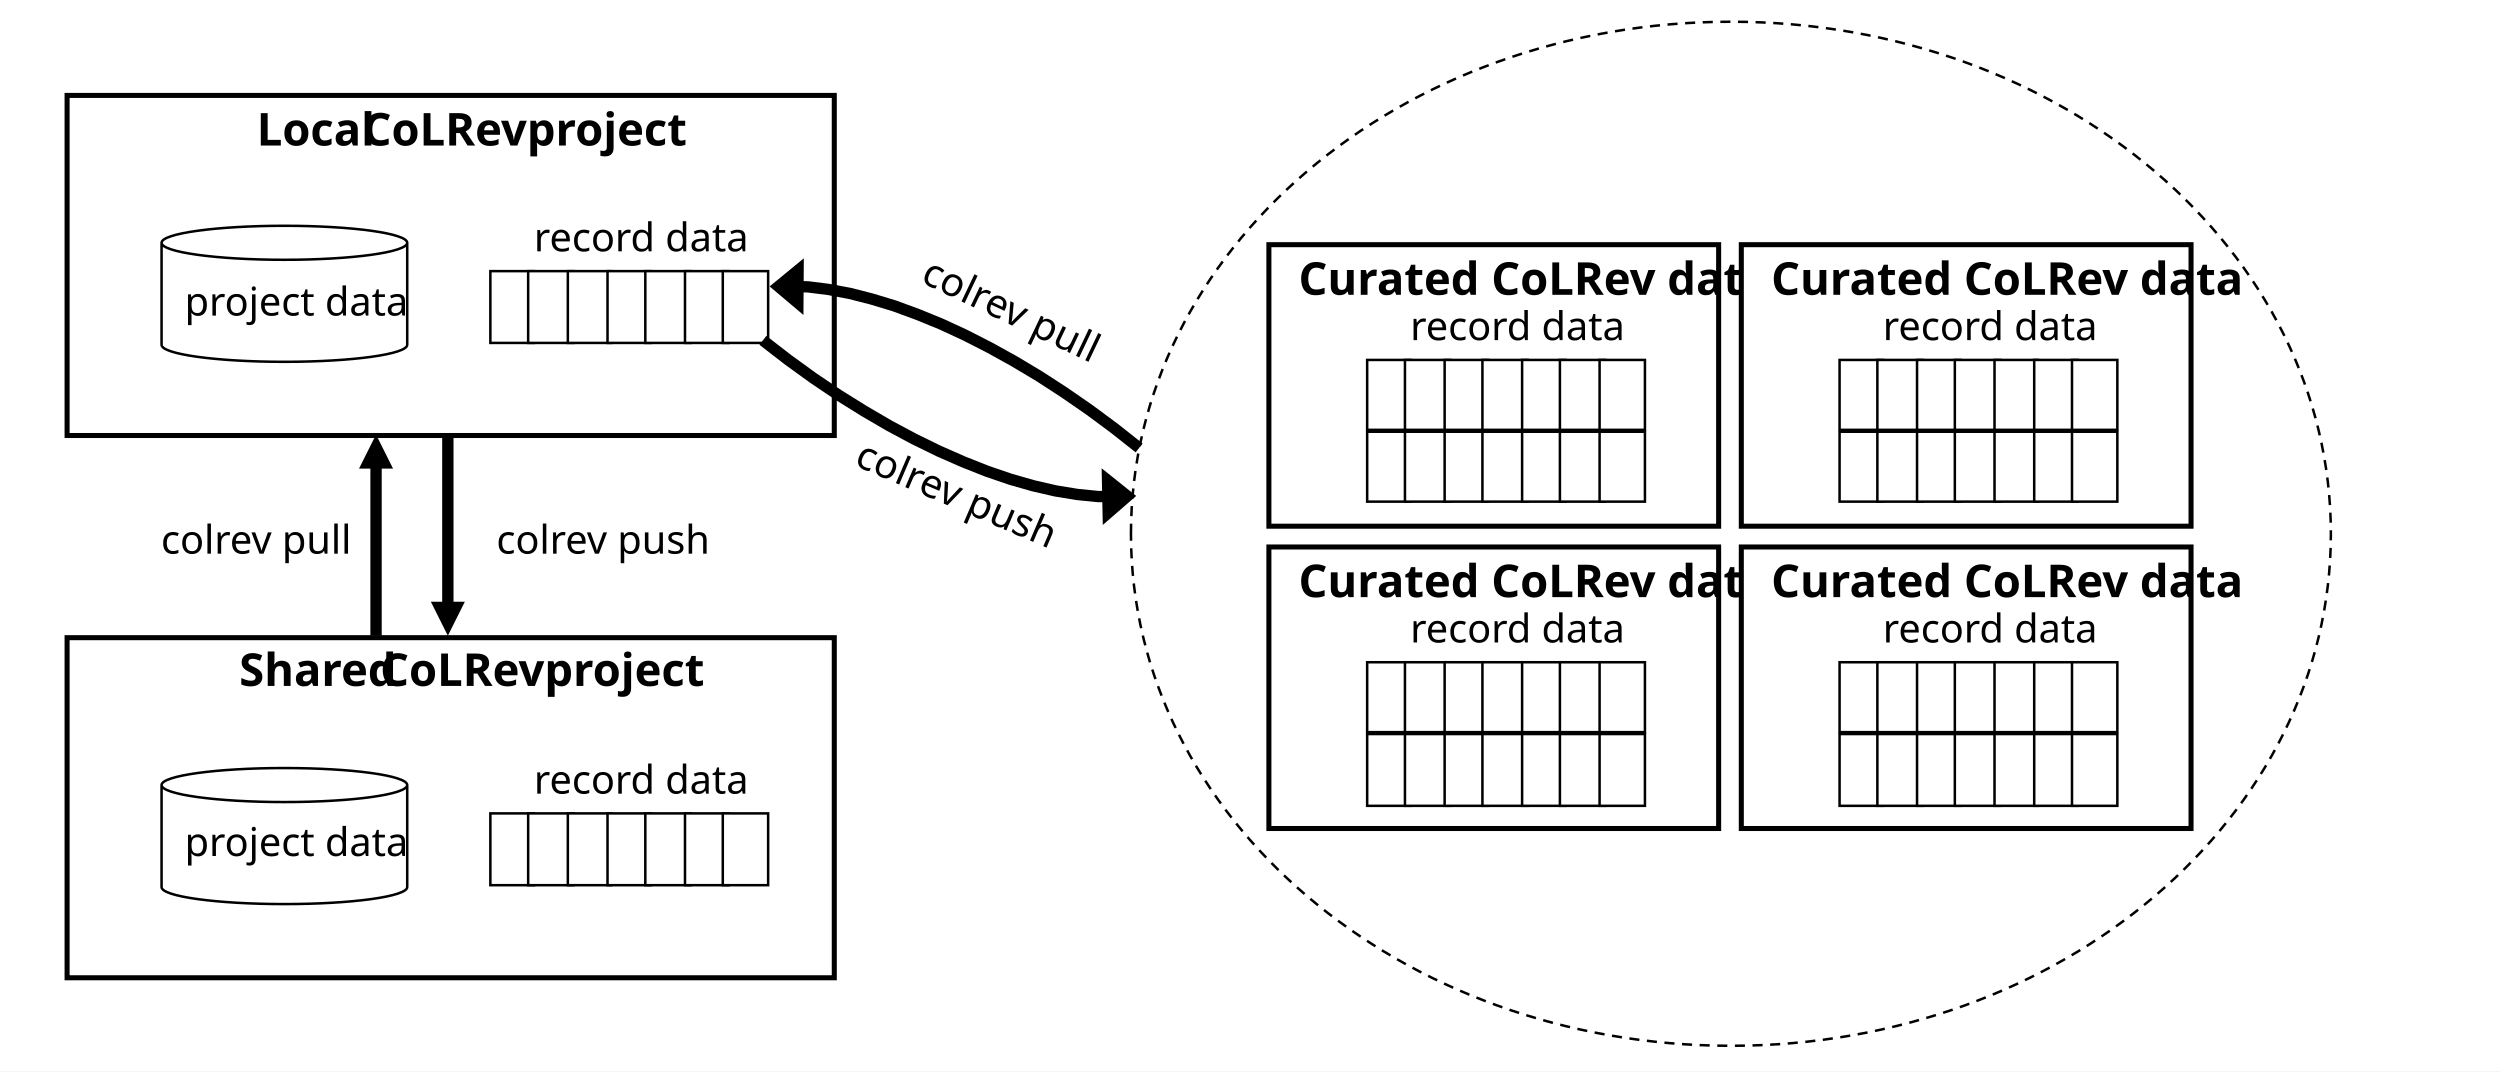
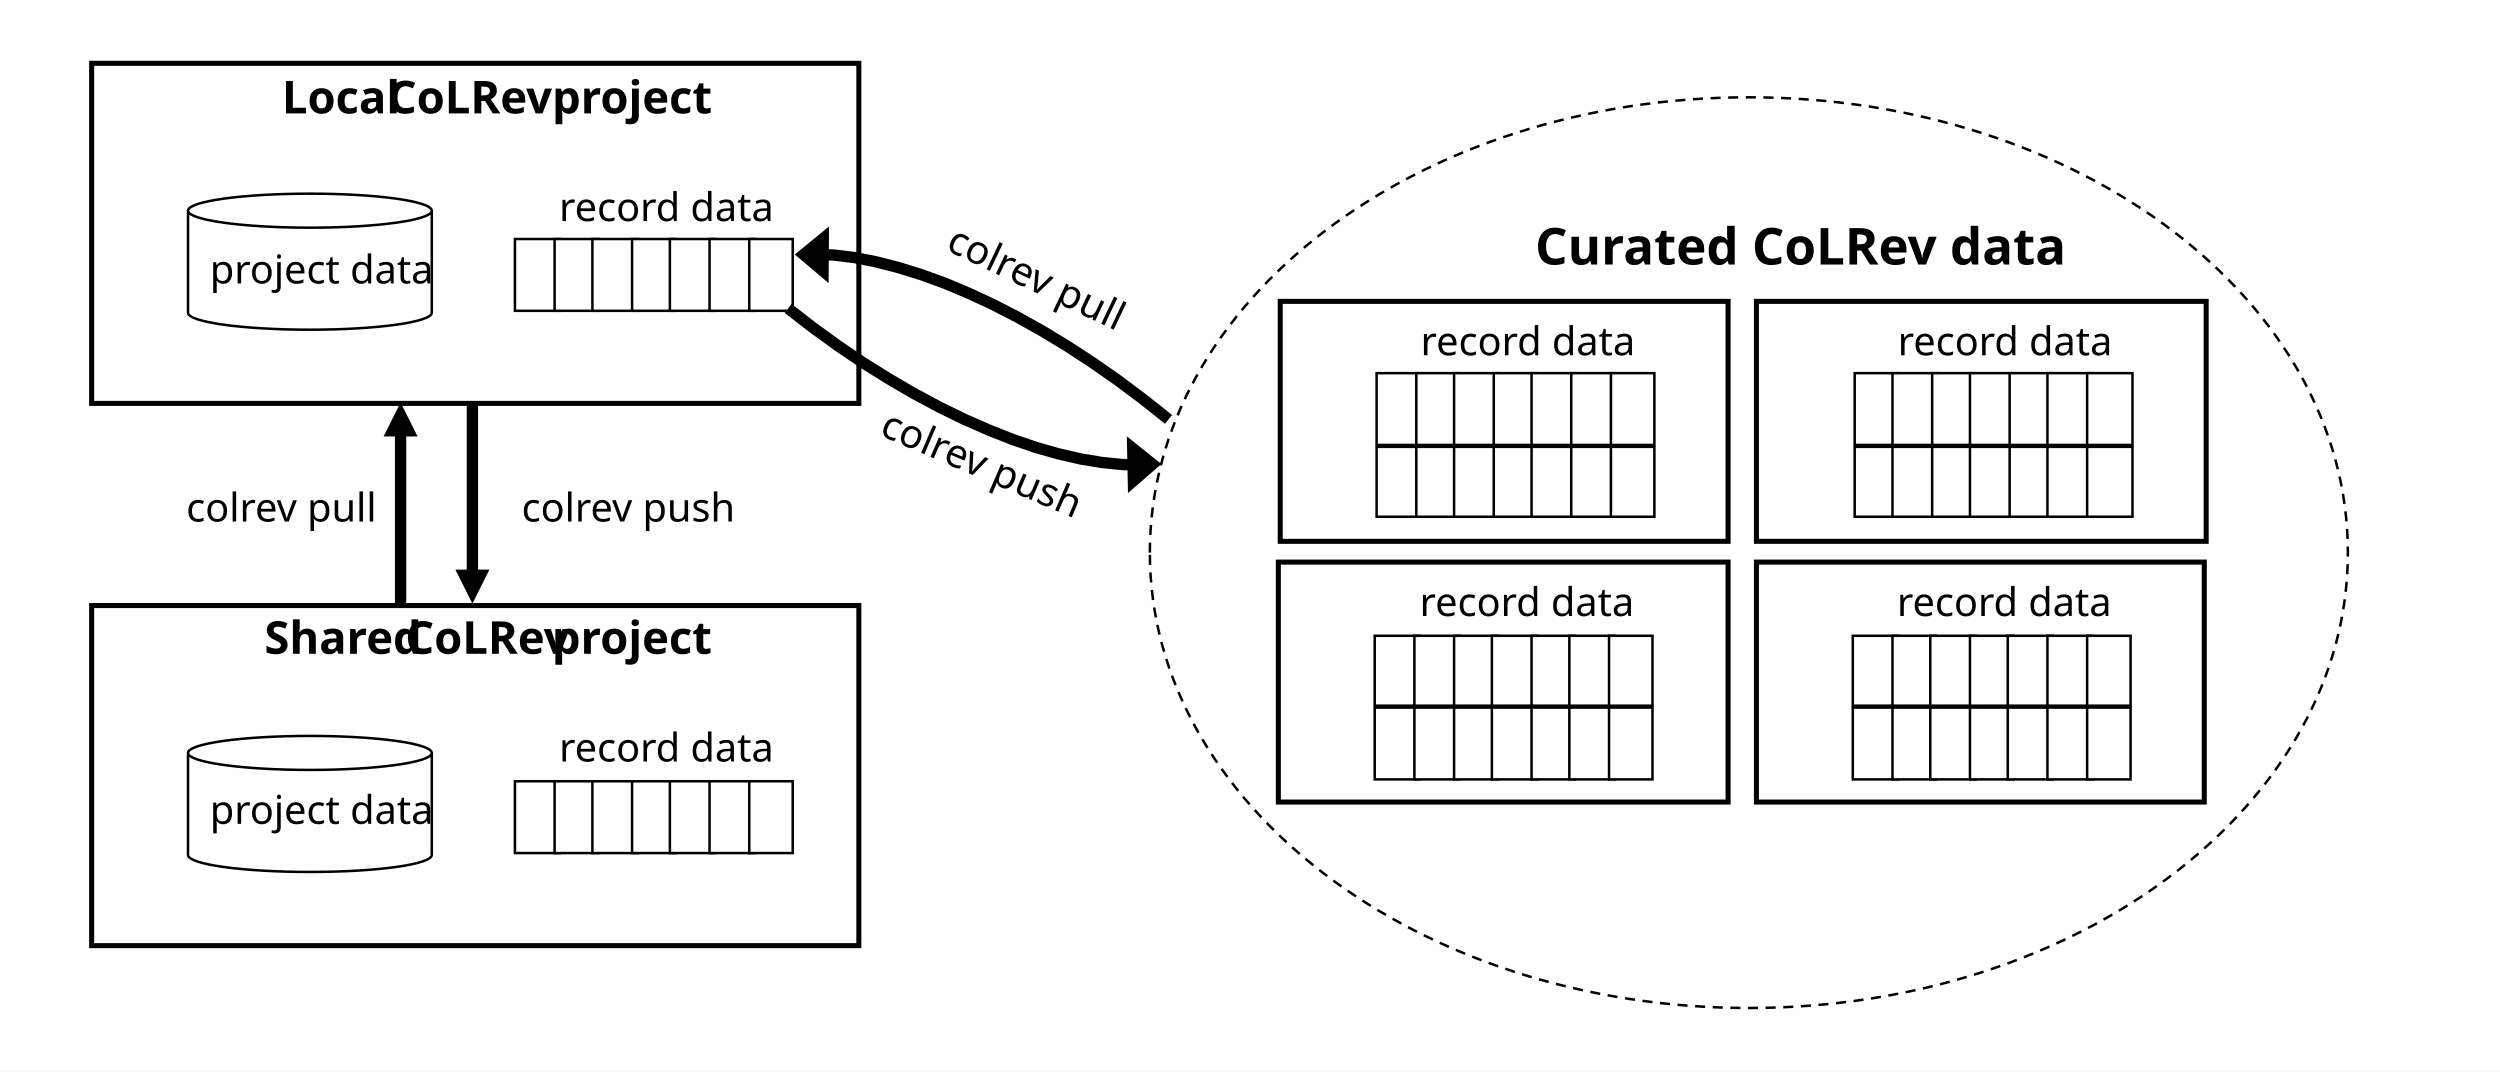
<svg xmlns="http://www.w3.org/2000/svg" width="1323" height="567" overflow="hidden">
  <defs>
    <clipPath id="clip0">
      <rect x="0" y="0" width="1323" height="567" />
    </clipPath>
  </defs>
  <g clip-path="url(#clip0)">
    <rect x="0" y="0" width="1323" height="566.929" fill="#FFFFFF" />
-     <rect x="35.5" y="50.494" width="406" height="179.977" stroke="#000000" stroke-width="2.667" stroke-miterlimit="8" fill="#FFFFFF" />
-     <text font-family="Calibri,Calibri_MSFontService,sans-serif" font-weight="700" font-size="24" transform="matrix(1 0 0 0.999874 135.856 77)">Local<tspan font-size="24" x="56.034" y="0">CoLRev </tspan>project</text>
-     <path d="M85.5 128.484C85.5 133.454 114.602 137.483 150.5 137.483 186.398 137.483 215.5 133.454 215.5 128.484L215.5 182.477C215.5 187.447 186.398 191.476 150.5 191.476 114.602 191.476 85.5 187.447 85.5 182.477Z" fill="#FFFFFF" fill-rule="evenodd" />
-     <path d="M85.5 128.484C85.5 123.514 114.602 119.485 150.5 119.485 186.398 119.485 215.5 123.514 215.5 128.484 215.5 133.454 186.398 137.483 150.5 137.483 114.602 137.483 85.5 133.454 85.5 128.484Z" fill="#FFFFFF" fill-rule="evenodd" />
-     <path d="M215.5 128.484C215.5 133.454 186.398 137.483 150.5 137.483 114.602 137.483 85.5 133.454 85.5 128.484 85.5 123.514 114.602 119.485 150.5 119.485 186.398 119.485 215.5 123.514 215.5 128.484L215.5 182.477C215.5 187.447 186.398 191.476 150.5 191.476 114.602 191.476 85.5 187.447 85.5 182.477L85.5 128.484" stroke="#000000" stroke-width="1.333" stroke-miterlimit="8" fill="none" fill-rule="evenodd" />
-     <text font-family="Calibri,Calibri_MSFontService,sans-serif" font-weight="400" font-size="21" transform="matrix(1 0 0 0.999874 97.7169 167)">project data</text>
-     <rect x="259.5" y="143.482" width="23" height="37.995" stroke="#000000" stroke-width="1.333" stroke-miterlimit="8" fill="#FFFFFF" />
-     <rect x="279.5" y="143.482" width="24" height="37.995" stroke="#000000" stroke-width="1.333" stroke-miterlimit="8" fill="#FFFFFF" />
-     <rect x="300.5" y="143.482" width="23" height="37.995" stroke="#000000" stroke-width="1.333" stroke-miterlimit="8" fill="#FFFFFF" />
-     <rect x="321.5" y="143.482" width="23" height="37.995" stroke="#000000" stroke-width="1.333" stroke-miterlimit="8" fill="#FFFFFF" />
-     <rect x="341.5" y="143.482" width="24" height="37.995" stroke="#000000" stroke-width="1.333" stroke-miterlimit="8" fill="#FFFFFF" />
-     <rect x="362.5" y="143.482" width="23" height="37.995" stroke="#000000" stroke-width="1.333" stroke-miterlimit="8" fill="#FFFFFF" />
-     <rect x="382.5" y="143.482" width="24" height="37.995" stroke="#000000" stroke-width="1.333" stroke-miterlimit="8" fill="#FFFFFF" />
-     <text font-family="Calibri,Calibri_MSFontService,sans-serif" font-weight="400" font-size="21" transform="matrix(1 0 0 0.999874 282.544 133)">record data</text>
-     <rect x="35.5" y="337.458" width="406" height="179.977" stroke="#000000" stroke-width="2.667" stroke-miterlimit="8" fill="#FFFFFF" />
-     <text font-family="Calibri,Calibri_MSFontService,sans-serif" font-weight="700" font-size="24" transform="matrix(1 0 0 0.999874 126.585 363)">Shared<tspan font-size="24" x="74.576" y="0">CoLRev </tspan>project</text>
-     <path d="M85.5 415.448C85.5 420.418 114.602 424.447 150.5 424.447 186.398 424.447 215.5 420.418 215.5 415.448L215.5 469.441C215.5 474.411 186.398 478.44 150.5 478.44 114.602 478.44 85.5 474.411 85.5 469.441Z" fill="#FFFFFF" fill-rule="evenodd" />
-     <path d="M85.5 415.448C85.5 410.478 114.602 406.449 150.5 406.449 186.398 406.449 215.5 410.478 215.5 415.448 215.5 420.418 186.398 424.447 150.5 424.447 114.602 424.447 85.5 420.418 85.5 415.448Z" fill="#FFFFFF" fill-rule="evenodd" />
-     <path d="M215.5 415.448C215.5 420.418 186.398 424.447 150.5 424.447 114.602 424.447 85.5 420.418 85.5 415.448 85.5 410.478 114.602 406.449 150.5 406.449 186.398 406.449 215.5 410.478 215.5 415.448L215.5 469.441C215.5 474.411 186.398 478.44 150.5 478.44 114.602 478.44 85.5 474.411 85.5 469.441L85.5 415.448" stroke="#000000" stroke-width="1.333" stroke-miterlimit="8" fill="none" fill-rule="evenodd" />
-     <text font-family="Calibri,Calibri_MSFontService,sans-serif" font-weight="400" font-size="21" transform="matrix(1 0 0 0.999874 97.7169 453)">project data</text>
-     <rect x="259.5" y="430.446" width="23" height="37.995" stroke="#000000" stroke-width="1.333" stroke-miterlimit="8" fill="#FFFFFF" />
-     <rect x="279.5" y="430.446" width="24" height="37.995" stroke="#000000" stroke-width="1.333" stroke-miterlimit="8" fill="#FFFFFF" />
-     <rect x="300.5" y="430.446" width="23" height="37.995" stroke="#000000" stroke-width="1.333" stroke-miterlimit="8" fill="#FFFFFF" />
-     <rect x="321.5" y="430.446" width="23" height="37.995" stroke="#000000" stroke-width="1.333" stroke-miterlimit="8" fill="#FFFFFF" />
-     <rect x="341.5" y="430.446" width="24" height="37.995" stroke="#000000" stroke-width="1.333" stroke-miterlimit="8" fill="#FFFFFF" />
-     <rect x="362.5" y="430.446" width="23" height="37.995" stroke="#000000" stroke-width="1.333" stroke-miterlimit="8" fill="#FFFFFF" />
-     <rect x="382.5" y="430.446" width="24" height="37.995" stroke="#000000" stroke-width="1.333" stroke-miterlimit="8" fill="#FFFFFF" />
-     <text font-family="Calibri,Calibri_MSFontService,sans-serif" font-weight="400" font-size="21" transform="matrix(1 0 0 0.999874 282.544 420)">record data</text>
-     <path d="M586.281 265.756 580.706 265.752 569.543 264.629 557.965 262.721 546.066 259.978 533.849 256.491 521.345 252.214 508.57 247.154 495.561 241.438 482.439 235.016 469.123 227.893 455.703 220.069 442.22 211.67 428.707 202.558 415.267 192.826 401.9 182.481 405.572 177.736 418.902 188.051 418.825 187.994 432.186 197.669 432.104 197.612 445.53 206.665 445.439 206.606 458.839 214.953 458.764 214.908 472.098 222.683 472.002 222.629 485.222 229.7 485.126 229.651 498.143 236.022 498.031 235.97 510.934 241.638 510.832 241.596 523.489 246.61 523.355 246.56 535.718 250.789 535.57 250.743 547.638 254.187 547.489 254.148 559.221 256.853 559.034 256.816 570.425 258.693 570.238 258.668 581.158 259.767 580.86 259.752 586.285 259.756ZM582.979 247.82 601.282 262.451 583.587 277.814Z" />
-     <text font-family="Calibri,Calibri_MSFontService,sans-serif" font-weight="400" font-size="21" transform="matrix(1 0 0 0.999874 85.2032 293)">colrev pull<tspan font-size="21" x="177.491" y="0">colrev push</tspan>
+     <rect x="48.5" y="33.496" width="406" height="179.977" stroke="#000000" stroke-width="2.667" stroke-miterlimit="8" fill="#FFFFFF" />
+     <text font-family="Calibri,Calibri_MSFontService,sans-serif" font-weight="700" font-size="24" transform="matrix(1 0 0 0.999874 149.191 60)">Local<tspan font-size="24" x="56.034" y="0">CoLRev </tspan>project</text>
+     <path d="M99.5 111.486C99.5 116.456 128.378 120.485 164 120.485 199.622 120.485 228.5 116.456 228.5 111.486L228.5 165.479C228.5 170.449 199.622 174.478 164 174.478 128.378 174.478 99.5 170.449 99.5 165.479Z" fill="#FFFFFF" fill-rule="evenodd" />
+     <path d="M99.5 111.486C99.5 106.516 128.378 102.487 164 102.487 199.622 102.487 228.5 106.516 228.5 111.486 228.5 116.456 199.622 120.485 164 120.485 128.378 120.485 99.5 116.456 99.5 111.486Z" fill="#FFFFFF" fill-rule="evenodd" />
+     <path d="M228.5 111.486C228.5 116.456 199.622 120.485 164 120.485 128.378 120.485 99.5 116.456 99.5 111.486 99.5 106.516 128.378 102.487 164 102.487 199.622 102.487 228.5 106.516 228.5 111.486L228.5 165.479C228.5 170.449 199.622 174.478 164 174.478 128.378 174.478 99.5 170.449 99.5 165.479L99.5 111.486" stroke="#000000" stroke-width="1.333" stroke-miterlimit="8" fill="none" fill-rule="evenodd" />
+     <text font-family="Calibri,Calibri_MSFontService,sans-serif" font-weight="400" font-size="21" transform="matrix(1 0 0 0.999874 111.052 150)">project data</text>
+     <rect x="272.5" y="126.484" width="24" height="37.995" stroke="#000000" stroke-width="1.333" stroke-miterlimit="8" fill="#FFFFFF" />
+     <rect x="293.5" y="126.484" width="23" height="37.995" stroke="#000000" stroke-width="1.333" stroke-miterlimit="8" fill="#FFFFFF" />
+     <rect x="313.5" y="126.484" width="24" height="37.995" stroke="#000000" stroke-width="1.333" stroke-miterlimit="8" fill="#FFFFFF" />
+     <rect x="334.5" y="126.484" width="23" height="37.995" stroke="#000000" stroke-width="1.333" stroke-miterlimit="8" fill="#FFFFFF" />
+     <rect x="354.5" y="126.484" width="24" height="37.995" stroke="#000000" stroke-width="1.333" stroke-miterlimit="8" fill="#FFFFFF" />
+     <rect x="375.5" y="126.484" width="24" height="37.995" stroke="#000000" stroke-width="1.333" stroke-miterlimit="8" fill="#FFFFFF" />
+     <rect x="396.5" y="126.484" width="23" height="37.995" stroke="#000000" stroke-width="1.333" stroke-miterlimit="8" fill="#FFFFFF" />
+     <text font-family="Calibri,Calibri_MSFontService,sans-serif" font-weight="400" font-size="21" transform="matrix(1 0 0 0.999874 295.879 117)">record data</text>
+     <rect x="48.5" y="320.46" width="406" height="179.977" stroke="#000000" stroke-width="2.667" stroke-miterlimit="8" fill="#FFFFFF" />
+     <text font-family="Calibri,Calibri_MSFontService,sans-serif" font-weight="700" font-size="24" transform="matrix(1 0 0 0.999874 139.92 346)">Shared<tspan font-size="24" x="74.576" y="0">CoLRev </tspan>
+       <tspan font-size="24" x="152.112" y="0">project</tspan>
    </text>
-     <text font-family="Calibri,Calibri_MSFontService,sans-serif" font-weight="400" font-size="21" transform="matrix(0.903183 0.429148 -0.42931 0.903069 486.628 149)">colrev pull</text>
-     <text font-family="Calibri,Calibri_MSFontService,sans-serif" font-weight="400" font-size="21" transform="matrix(0.919276 0.393515 -0.393663 0.91916 451.535 246)">colrev push</text>
-     <path d="M240 229.971 240.001 321.429 234 321.429 234 229.971ZM246.001 318.429 237 336.429 227.999 318.429Z" />
-     <path d="M3-2.95854e-06 3 91.458-3 91.458-3 2.95854e-06ZM9 88.458 0 106.458-9 88.458Z" transform="matrix(1.00013 0 0 -1 199 336.429)" />
-     <path d="M598.5 282.464C598.5 132.814 740.65 11.499 916 11.499 1091.35 11.499 1233.5 132.814 1233.5 282.464 1233.5 432.115 1091.35 553.43 916 553.43 740.65 553.43 598.5 432.115 598.5 282.464Z" stroke="#000000" stroke-width="1.333" stroke-miterlimit="8" stroke-dasharray="5.334 4" fill="none" fill-rule="evenodd" />
-     <rect x="671.5" y="129.484" width="238" height="148.981" stroke="#000000" stroke-width="2.667" stroke-miterlimit="8" fill="#FFFFFF" />
-     <text font-family="Calibri,Calibri_MSFontService,sans-serif" font-weight="700" font-size="24" transform="matrix(1 0 0 0.999874 687.186 156)">Curated CoLRev data</text>
-     <rect x="723.5" y="190.476" width="23" height="36.995" stroke="#000000" stroke-width="1.333" stroke-miterlimit="8" fill="#FFFFFF" />
-     <rect x="743.5" y="190.476" width="24" height="36.995" stroke="#000000" stroke-width="1.333" stroke-miterlimit="8" fill="#FFFFFF" />
-     <rect x="764.5" y="190.476" width="23" height="36.995" stroke="#000000" stroke-width="1.333" stroke-miterlimit="8" fill="#FFFFFF" />
-     <rect x="784.5" y="190.476" width="24" height="36.995" stroke="#000000" stroke-width="1.333" stroke-miterlimit="8" fill="#FFFFFF" />
-     <rect x="805.5" y="190.476" width="23" height="36.995" stroke="#000000" stroke-width="1.333" stroke-miterlimit="8" fill="#FFFFFF" />
-     <rect x="825.5" y="190.476" width="24" height="36.995" stroke="#000000" stroke-width="1.333" stroke-miterlimit="8" fill="#FFFFFF" />
-     <rect x="846.5" y="190.476" width="24" height="36.995" stroke="#000000" stroke-width="1.333" stroke-miterlimit="8" fill="#FFFFFF" />
-     <text font-family="Calibri,Calibri_MSFontService,sans-serif" font-weight="400" font-size="21" transform="matrix(1 0 0 0.999874 746.273 180)">record data</text>
-     <rect x="723.5" y="228.471" width="23" height="36.995" stroke="#000000" stroke-width="1.333" stroke-miterlimit="8" fill="#FFFFFF" />
-     <rect x="743.5" y="228.471" width="24" height="36.995" stroke="#000000" stroke-width="1.333" stroke-miterlimit="8" fill="#FFFFFF" />
-     <rect x="764.5" y="228.471" width="23" height="36.995" stroke="#000000" stroke-width="1.333" stroke-miterlimit="8" fill="#FFFFFF" />
-     <rect x="784.5" y="228.471" width="24" height="36.995" stroke="#000000" stroke-width="1.333" stroke-miterlimit="8" fill="#FFFFFF" />
-     <rect x="805.5" y="228.471" width="23" height="36.995" stroke="#000000" stroke-width="1.333" stroke-miterlimit="8" fill="#FFFFFF" />
-     <rect x="825.5" y="228.471" width="24" height="36.995" stroke="#000000" stroke-width="1.333" stroke-miterlimit="8" fill="#FFFFFF" />
-     <rect x="846.5" y="228.471" width="24" height="36.995" stroke="#000000" stroke-width="1.333" stroke-miterlimit="8" fill="#FFFFFF" />
-     <path d="M422.36 148.672 427.817 148.814 438.881 150.202 450.314 152.334 462.102 155.346 474.205 159.014 486.584 163.561 499.23 168.717 512.077 174.671 525.102 181.321 538.227 188.586 551.551 196.558 564.797 205.151 578.189 214.402 591.467 224.235 604.695 234.683 600.975 239.391 587.784 228.972 587.858 229.029 574.657 219.253 574.738 219.31 561.422 210.112 561.494 210.161 548.33 201.621 548.422 201.679 535.189 193.761 535.276 193.811 522.24 186.594 522.329 186.641 509.399 180.04 509.502 180.09 496.77 174.191 496.899 174.247 484.367 169.137 484.465 169.175 472.217 164.676 472.382 164.731 460.425 161.107 460.552 161.143 448.924 158.172 449.117 158.215 437.869 156.117 438.045 156.145 427.217 154.786 427.512 154.808 422.203 154.67ZM425.179 166.691 407.28 151.568 425.385 136.692Z" />
-     <rect x="671.5" y="289.464" width="238" height="148.981" stroke="#000000" stroke-width="2.667" stroke-miterlimit="8" fill="#FFFFFF" />
-     <text font-family="Calibri,Calibri_MSFontService,sans-serif" font-weight="700" font-size="24" transform="matrix(1 0 0 0.999874 687.186 316)">Curated CoLRev data</text>
-     <rect x="723.5" y="350.456" width="23" height="36.995" stroke="#000000" stroke-width="1.333" stroke-miterlimit="8" fill="#FFFFFF" />
-     <rect x="743.5" y="350.456" width="24" height="36.995" stroke="#000000" stroke-width="1.333" stroke-miterlimit="8" fill="#FFFFFF" />
-     <rect x="764.5" y="350.456" width="23" height="36.995" stroke="#000000" stroke-width="1.333" stroke-miterlimit="8" fill="#FFFFFF" />
-     <rect x="784.5" y="350.456" width="24" height="36.995" stroke="#000000" stroke-width="1.333" stroke-miterlimit="8" fill="#FFFFFF" />
-     <rect x="805.5" y="350.456" width="23" height="36.995" stroke="#000000" stroke-width="1.333" stroke-miterlimit="8" fill="#FFFFFF" />
-     <rect x="825.5" y="350.456" width="24" height="36.995" stroke="#000000" stroke-width="1.333" stroke-miterlimit="8" fill="#FFFFFF" />
-     <rect x="846.5" y="350.456" width="24" height="36.995" stroke="#000000" stroke-width="1.333" stroke-miterlimit="8" fill="#FFFFFF" />
-     <text font-family="Calibri,Calibri_MSFontService,sans-serif" font-weight="400" font-size="21" transform="matrix(1 0 0 0.999874 746.273 340)">record data</text>
-     <rect x="723.5" y="388.451" width="23" height="37.995" stroke="#000000" stroke-width="1.333" stroke-miterlimit="8" fill="#FFFFFF" />
-     <rect x="743.5" y="388.451" width="24" height="37.995" stroke="#000000" stroke-width="1.333" stroke-miterlimit="8" fill="#FFFFFF" />
-     <rect x="764.5" y="388.451" width="23" height="37.995" stroke="#000000" stroke-width="1.333" stroke-miterlimit="8" fill="#FFFFFF" />
-     <rect x="784.5" y="388.451" width="24" height="37.995" stroke="#000000" stroke-width="1.333" stroke-miterlimit="8" fill="#FFFFFF" />
-     <rect x="805.5" y="388.451" width="23" height="37.995" stroke="#000000" stroke-width="1.333" stroke-miterlimit="8" fill="#FFFFFF" />
-     <rect x="825.5" y="388.451" width="24" height="37.995" stroke="#000000" stroke-width="1.333" stroke-miterlimit="8" fill="#FFFFFF" />
-     <rect x="846.5" y="388.451" width="24" height="37.995" stroke="#000000" stroke-width="1.333" stroke-miterlimit="8" fill="#FFFFFF" />
-     <rect x="921.5" y="129.484" width="238" height="148.981" stroke="#000000" stroke-width="2.667" stroke-miterlimit="8" fill="#FFFFFF" />
-     <text font-family="Calibri,Calibri_MSFontService,sans-serif" font-weight="700" font-size="24" transform="matrix(1 0 0 0.999874 937.299 156)">Curated CoLRev data</text>
-     <rect x="973.5" y="190.476" width="23" height="36.995" stroke="#000000" stroke-width="1.333" stroke-miterlimit="8" fill="#FFFFFF" />
-     <rect x="993.5" y="190.476" width="24" height="36.995" stroke="#000000" stroke-width="1.333" stroke-miterlimit="8" fill="#FFFFFF" />
-     <rect x="1014.5" y="190.476" width="23" height="36.995" stroke="#000000" stroke-width="1.333" stroke-miterlimit="8" fill="#FFFFFF" />
-     <rect x="1034.5" y="190.476" width="24" height="36.995" stroke="#000000" stroke-width="1.333" stroke-miterlimit="8" fill="#FFFFFF" />
-     <rect x="1055.5" y="190.476" width="23" height="36.995" stroke="#000000" stroke-width="1.333" stroke-miterlimit="8" fill="#FFFFFF" />
-     <rect x="1076.5" y="190.476" width="23" height="36.995" stroke="#000000" stroke-width="1.333" stroke-miterlimit="8" fill="#FFFFFF" />
-     <rect x="1096.5" y="190.476" width="24" height="36.995" stroke="#000000" stroke-width="1.333" stroke-miterlimit="8" fill="#FFFFFF" />
-     <text font-family="Calibri,Calibri_MSFontService,sans-serif" font-weight="400" font-size="21" transform="matrix(1 0 0 0.999874 996.386 180)">record data</text>
-     <rect x="973.5" y="228.471" width="23" height="36.995" stroke="#000000" stroke-width="1.333" stroke-miterlimit="8" fill="#FFFFFF" />
-     <rect x="993.5" y="228.471" width="24" height="36.995" stroke="#000000" stroke-width="1.333" stroke-miterlimit="8" fill="#FFFFFF" />
-     <rect x="1014.5" y="228.471" width="23" height="36.995" stroke="#000000" stroke-width="1.333" stroke-miterlimit="8" fill="#FFFFFF" />
-     <rect x="1034.5" y="228.471" width="24" height="36.995" stroke="#000000" stroke-width="1.333" stroke-miterlimit="8" fill="#FFFFFF" />
-     <rect x="1055.5" y="228.471" width="23" height="36.995" stroke="#000000" stroke-width="1.333" stroke-miterlimit="8" fill="#FFFFFF" />
-     <rect x="1076.5" y="228.471" width="23" height="36.995" stroke="#000000" stroke-width="1.333" stroke-miterlimit="8" fill="#FFFFFF" />
-     <rect x="1096.5" y="228.471" width="24" height="36.995" stroke="#000000" stroke-width="1.333" stroke-miterlimit="8" fill="#FFFFFF" />
-     <rect x="921.5" y="289.464" width="238" height="148.981" stroke="#000000" stroke-width="2.667" stroke-miterlimit="8" fill="#FFFFFF" />
-     <text font-family="Calibri,Calibri_MSFontService,sans-serif" font-weight="700" font-size="24" transform="matrix(1 0 0 0.999874 937.299 316)">Curated CoLRev data</text>
-     <rect x="973.5" y="350.456" width="23" height="36.995" stroke="#000000" stroke-width="1.333" stroke-miterlimit="8" fill="#FFFFFF" />
-     <rect x="993.5" y="350.456" width="24" height="36.995" stroke="#000000" stroke-width="1.333" stroke-miterlimit="8" fill="#FFFFFF" />
-     <rect x="1014.5" y="350.456" width="23" height="36.995" stroke="#000000" stroke-width="1.333" stroke-miterlimit="8" fill="#FFFFFF" />
-     <rect x="1034.5" y="350.456" width="24" height="36.995" stroke="#000000" stroke-width="1.333" stroke-miterlimit="8" fill="#FFFFFF" />
-     <rect x="1055.5" y="350.456" width="23" height="36.995" stroke="#000000" stroke-width="1.333" stroke-miterlimit="8" fill="#FFFFFF" />
-     <rect x="1076.5" y="350.456" width="23" height="36.995" stroke="#000000" stroke-width="1.333" stroke-miterlimit="8" fill="#FFFFFF" />
-     <rect x="1096.5" y="350.456" width="24" height="36.995" stroke="#000000" stroke-width="1.333" stroke-miterlimit="8" fill="#FFFFFF" />
-     <text font-family="Calibri,Calibri_MSFontService,sans-serif" font-weight="400" font-size="21" transform="matrix(1 0 0 0.999874 996.386 340)">record data</text>
-     <rect x="973.5" y="388.451" width="23" height="37.995" stroke="#000000" stroke-width="1.333" stroke-miterlimit="8" fill="#FFFFFF" />
-     <rect x="993.5" y="388.451" width="24" height="37.995" stroke="#000000" stroke-width="1.333" stroke-miterlimit="8" fill="#FFFFFF" />
-     <rect x="1014.5" y="388.451" width="23" height="37.995" stroke="#000000" stroke-width="1.333" stroke-miterlimit="8" fill="#FFFFFF" />
-     <rect x="1034.5" y="388.451" width="24" height="37.995" stroke="#000000" stroke-width="1.333" stroke-miterlimit="8" fill="#FFFFFF" />
-     <rect x="1055.5" y="388.451" width="23" height="37.995" stroke="#000000" stroke-width="1.333" stroke-miterlimit="8" fill="#FFFFFF" />
-     <rect x="1076.5" y="388.451" width="23" height="37.995" stroke="#000000" stroke-width="1.333" stroke-miterlimit="8" fill="#FFFFFF" />
-     <rect x="1096.5" y="388.451" width="24" height="37.995" stroke="#000000" stroke-width="1.333" stroke-miterlimit="8" fill="#FFFFFF" />
+     <path d="M99.5 398.45C99.5 403.42 128.378 407.449 164 407.449 199.622 407.449 228.5 403.42 228.5 398.45L228.5 452.443C228.5 457.413 199.622 461.442 164 461.442 128.378 461.442 99.5 457.413 99.5 452.443Z" fill="#FFFFFF" fill-rule="evenodd" />
+     <path d="M99.5 398.45C99.5 393.48 128.378 389.451 164 389.451 199.622 389.451 228.5 393.48 228.5 398.45 228.5 403.42 199.622 407.449 164 407.449 128.378 407.449 99.5 403.42 99.5 398.45Z" fill="#FFFFFF" fill-rule="evenodd" />
+     <path d="M228.5 398.45C228.5 403.42 199.622 407.449 164 407.449 128.378 407.449 99.5 403.42 99.5 398.45 99.5 393.48 128.378 389.451 164 389.451 199.622 389.451 228.5 393.48 228.5 398.45L228.5 452.443C228.5 457.413 199.622 461.442 164 461.442 128.378 461.442 99.5 457.413 99.5 452.443L99.5 398.45" stroke="#000000" stroke-width="1.333" stroke-miterlimit="8" fill="none" fill-rule="evenodd" />
+     <text font-family="Calibri,Calibri_MSFontService,sans-serif" font-weight="400" font-size="21" transform="matrix(1 0 0 0.999874 111.052 436)">project data</text>
+     <rect x="272.5" y="413.448" width="24" height="37.995" stroke="#000000" stroke-width="1.333" stroke-miterlimit="8" fill="#FFFFFF" />
+     <rect x="293.5" y="413.448" width="23" height="37.995" stroke="#000000" stroke-width="1.333" stroke-miterlimit="8" fill="#FFFFFF" />
+     <rect x="313.5" y="413.448" width="24" height="37.995" stroke="#000000" stroke-width="1.333" stroke-miterlimit="8" fill="#FFFFFF" />
+     <rect x="334.5" y="413.448" width="23" height="37.995" stroke="#000000" stroke-width="1.333" stroke-miterlimit="8" fill="#FFFFFF" />
+     <rect x="354.5" y="413.448" width="24" height="37.995" stroke="#000000" stroke-width="1.333" stroke-miterlimit="8" fill="#FFFFFF" />
+     <rect x="375.5" y="413.448" width="24" height="37.995" stroke="#000000" stroke-width="1.333" stroke-miterlimit="8" fill="#FFFFFF" />
+     <rect x="396.5" y="413.448" width="23" height="37.995" stroke="#000000" stroke-width="1.333" stroke-miterlimit="8" fill="#FFFFFF" />
+     <text font-family="Calibri,Calibri_MSFontService,sans-serif" font-weight="400" font-size="21" transform="matrix(1 0 0 0.999874 295.879 403)">record data</text>
+     <path d="M599.616 248.866 594.041 248.862 582.878 247.739 571.3 245.832 559.401 243.088 547.184 239.602 534.68 235.325 521.905 230.264 508.896 224.549 495.774 218.127 482.458 211.004 469.038 203.18 455.555 194.781 442.042 185.669 428.602 175.936 415.235 165.592 418.907 160.847 432.237 171.162 432.161 171.105 445.521 180.78 445.439 180.722 458.865 189.776 458.774 189.717 472.174 198.064 472.099 198.019 485.433 205.793 485.337 205.739 498.557 212.811 498.461 212.762 511.478 219.133 511.366 219.081 524.269 224.749 524.167 224.706 536.824 229.72 536.69 229.671 549.053 233.9 548.905 233.854 560.974 237.297 560.824 237.259 572.556 239.964 572.37 239.927 583.761 241.804 583.573 241.779 594.493 242.878 594.195 242.863 599.62 242.866ZM596.314 230.93 614.617 245.562 596.923 260.924Z" />
+     <text font-family="Calibri,Calibri_MSFontService,sans-serif" font-weight="400" font-size="21" transform="matrix(1 0 0 0.999874 98.5383 276)">colrev pull<tspan font-size="21" x="177.491" y="0">colrev push</tspan>
+     </text>
+     <text font-family="Calibri,Calibri_MSFontService,sans-serif" font-weight="400" font-size="21" transform="matrix(0.903183 0.429148 -0.42931 0.903069 499.963 132)">colrev pull</text>
+     <text font-family="Calibri,Calibri_MSFontService,sans-serif" font-weight="400" font-size="21" transform="matrix(0.919276 0.393515 -0.393663 0.91916 464.87 230)">colrev push</text>
+     <path d="M253 212.973 253 304.431 247 304.431 247 212.973ZM259.001 301.431 250 319.431 240.999 301.431Z" />
+     <path d="M3-2.95854e-06 3 91.458-3 91.458-3 2.95854e-06ZM9 88.458 0 106.458-9 88.458Z" transform="matrix(1.00013 0 0 -1 212 319.431)" />
+     <path d="M608.5 292.463C608.5 159.379 750.426 51.493 925.5 51.493 1100.57 51.493 1242.5 159.379 1242.5 292.463 1242.5 425.547 1100.57 533.433 925.5 533.433 750.426 533.433 608.5 425.547 608.5 292.463Z" stroke="#000000" stroke-width="1.333" stroke-miterlimit="8" stroke-dasharray="5.334 4" fill="none" fill-rule="evenodd" />
+     <rect x="677.5" y="159.48" width="237" height="126.984" stroke="#000000" stroke-width="2.667" stroke-miterlimit="8" fill="#FFFFFF" />
+     <rect x="728.5" y="197.475" width="23" height="37.995" stroke="#000000" stroke-width="1.333" stroke-miterlimit="8" fill="#FFFFFF" />
+     <rect x="749.5" y="197.475" width="23" height="37.995" stroke="#000000" stroke-width="1.333" stroke-miterlimit="8" fill="#FFFFFF" />
+     <rect x="769.5" y="197.475" width="24" height="37.995" stroke="#000000" stroke-width="1.333" stroke-miterlimit="8" fill="#FFFFFF" />
+     <rect x="790.5" y="197.475" width="23" height="37.995" stroke="#000000" stroke-width="1.333" stroke-miterlimit="8" fill="#FFFFFF" />
+     <rect x="810.5" y="197.475" width="24" height="37.995" stroke="#000000" stroke-width="1.333" stroke-miterlimit="8" fill="#FFFFFF" />
+     <rect x="831.5" y="197.475" width="23" height="37.995" stroke="#000000" stroke-width="1.333" stroke-miterlimit="8" fill="#FFFFFF" />
+     <rect x="852.5" y="197.475" width="23" height="37.995" stroke="#000000" stroke-width="1.333" stroke-miterlimit="8" fill="#FFFFFF" />
+     <text font-family="Calibri,Calibri_MSFontService,sans-serif" font-weight="400" font-size="21" transform="matrix(1 0 0 0.999874 751.765 188)">record data</text>
+     <rect x="728.5" y="236.47" width="23" height="36.995" stroke="#000000" stroke-width="1.333" stroke-miterlimit="8" fill="#FFFFFF" />
+     <rect x="749.5" y="236.47" width="23" height="36.995" stroke="#000000" stroke-width="1.333" stroke-miterlimit="8" fill="#FFFFFF" />
+     <rect x="769.5" y="236.47" width="24" height="36.995" stroke="#000000" stroke-width="1.333" stroke-miterlimit="8" fill="#FFFFFF" />
+     <rect x="790.5" y="236.47" width="23" height="36.995" stroke="#000000" stroke-width="1.333" stroke-miterlimit="8" fill="#FFFFFF" />
+     <rect x="810.5" y="236.47" width="24" height="36.995" stroke="#000000" stroke-width="1.333" stroke-miterlimit="8" fill="#FFFFFF" />
+     <rect x="831.5" y="236.47" width="23" height="36.995" stroke="#000000" stroke-width="1.333" stroke-miterlimit="8" fill="#FFFFFF" />
+     <rect x="852.5" y="236.47" width="23" height="36.995" stroke="#000000" stroke-width="1.333" stroke-miterlimit="8" fill="#FFFFFF" />
+     <path d="M435.704 131.798 441.375 131.963 452.624 133.346 464.198 135.609 476.117 138.66 488.348 142.455 500.91 146.999 513.701 152.376 526.718 158.408 539.885 165.19 553.194 172.629 566.564 180.732 580.037 189.539 593.48 198.923 606.941 209.015 620.237 219.594 616.501 224.289 603.238 213.737 603.306 213.79 589.921 203.754 590.004 203.813 576.639 194.484 576.715 194.536 563.324 185.782 563.41 185.837 550.128 177.787 550.219 177.84 537.001 170.452 537.091 170.5 524.025 163.771 524.138 163.826 511.227 157.843 511.325 157.886 498.655 152.56 498.797 152.615 486.372 148.121 486.503 148.165 474.41 144.413 474.555 144.454 462.794 141.443 462.962 141.481 451.577 139.255 451.787 139.289 440.781 137.935 441.06 137.956 435.529 137.796ZM438.499 149.82 420.615 134.679 438.735 119.821Z" />
+     <text font-family="Calibri,Calibri_MSFontService,sans-serif" font-weight="700" font-size="27" transform="matrix(1 0 0 0.999874 812.377 140)">Curated CoLRev data</text>
+     <rect x="929.5" y="159.48" width="238" height="126.984" stroke="#000000" stroke-width="2.667" stroke-miterlimit="8" fill="#FFFFFF" />
+     <rect x="981.5" y="197.475" width="23" height="37.995" stroke="#000000" stroke-width="1.333" stroke-miterlimit="8" fill="#FFFFFF" />
+     <rect x="1001.5" y="197.475" width="24" height="37.995" stroke="#000000" stroke-width="1.333" stroke-miterlimit="8" fill="#FFFFFF" />
+     <rect x="1022.5" y="197.475" width="23" height="37.995" stroke="#000000" stroke-width="1.333" stroke-miterlimit="8" fill="#FFFFFF" />
+     <rect x="1042.5" y="197.475" width="24" height="37.995" stroke="#000000" stroke-width="1.333" stroke-miterlimit="8" fill="#FFFFFF" />
+     <rect x="1063.5" y="197.475" width="23" height="37.995" stroke="#000000" stroke-width="1.333" stroke-miterlimit="8" fill="#FFFFFF" />
+     <rect x="1083.5" y="197.475" width="24" height="37.995" stroke="#000000" stroke-width="1.333" stroke-miterlimit="8" fill="#FFFFFF" />
+     <rect x="1104.5" y="197.475" width="24" height="37.995" stroke="#000000" stroke-width="1.333" stroke-miterlimit="8" fill="#FFFFFF" />
+     <text font-family="Calibri,Calibri_MSFontService,sans-serif" font-weight="400" font-size="21" transform="matrix(1 0 0 0.999874 1004.27 188)">record data</text>
+     <rect x="981.5" y="236.47" width="23" height="36.995" stroke="#000000" stroke-width="1.333" stroke-miterlimit="8" fill="#FFFFFF" />
+     <rect x="1001.5" y="236.47" width="24" height="36.995" stroke="#000000" stroke-width="1.333" stroke-miterlimit="8" fill="#FFFFFF" />
+     <rect x="1022.5" y="236.47" width="23" height="36.995" stroke="#000000" stroke-width="1.333" stroke-miterlimit="8" fill="#FFFFFF" />
+     <rect x="1042.5" y="236.47" width="24" height="36.995" stroke="#000000" stroke-width="1.333" stroke-miterlimit="8" fill="#FFFFFF" />
+     <rect x="1063.5" y="236.47" width="23" height="36.995" stroke="#000000" stroke-width="1.333" stroke-miterlimit="8" fill="#FFFFFF" />
+     <rect x="1083.5" y="236.47" width="24" height="36.995" stroke="#000000" stroke-width="1.333" stroke-miterlimit="8" fill="#FFFFFF" />
+     <rect x="1104.5" y="236.47" width="24" height="36.995" stroke="#000000" stroke-width="1.333" stroke-miterlimit="8" fill="#FFFFFF" />
+     <rect x="676.5" y="297.463" width="238" height="126.984" stroke="#000000" stroke-width="2.667" stroke-miterlimit="8" fill="#FFFFFF" />
+     <rect x="727.5" y="336.458" width="24" height="36.995" stroke="#000000" stroke-width="1.333" stroke-miterlimit="8" fill="#FFFFFF" />
+     <rect x="748.5" y="336.458" width="24" height="36.995" stroke="#000000" stroke-width="1.333" stroke-miterlimit="8" fill="#FFFFFF" />
+     <rect x="769.5" y="336.458" width="23" height="36.995" stroke="#000000" stroke-width="1.333" stroke-miterlimit="8" fill="#FFFFFF" />
+     <rect x="789.5" y="336.458" width="24" height="36.995" stroke="#000000" stroke-width="1.333" stroke-miterlimit="8" fill="#FFFFFF" />
+     <rect x="810.5" y="336.458" width="23" height="36.995" stroke="#000000" stroke-width="1.333" stroke-miterlimit="8" fill="#FFFFFF" />
+     <rect x="830.5" y="336.458" width="24" height="36.995" stroke="#000000" stroke-width="1.333" stroke-miterlimit="8" fill="#FFFFFF" />
+     <rect x="851.5" y="336.458" width="23" height="36.995" stroke="#000000" stroke-width="1.333" stroke-miterlimit="8" fill="#FFFFFF" />
+     <text font-family="Calibri,Calibri_MSFontService,sans-serif" font-weight="400" font-size="21" transform="matrix(1 0 0 0.999874 751.242 326)">record data</text>
+     <rect x="727.5" y="374.453" width="24" height="37.995" stroke="#000000" stroke-width="1.333" stroke-miterlimit="8" fill="#FFFFFF" />
+     <rect x="748.5" y="374.453" width="24" height="37.995" stroke="#000000" stroke-width="1.333" stroke-miterlimit="8" fill="#FFFFFF" />
+     <rect x="769.5" y="374.453" width="23" height="37.995" stroke="#000000" stroke-width="1.333" stroke-miterlimit="8" fill="#FFFFFF" />
+     <rect x="789.5" y="374.453" width="24" height="37.995" stroke="#000000" stroke-width="1.333" stroke-miterlimit="8" fill="#FFFFFF" />
+     <rect x="810.5" y="374.453" width="23" height="37.995" stroke="#000000" stroke-width="1.333" stroke-miterlimit="8" fill="#FFFFFF" />
+     <rect x="830.5" y="374.453" width="24" height="37.995" stroke="#000000" stroke-width="1.333" stroke-miterlimit="8" fill="#FFFFFF" />
+     <rect x="851.5" y="374.453" width="23" height="37.995" stroke="#000000" stroke-width="1.333" stroke-miterlimit="8" fill="#FFFFFF" />
+     <rect x="929.5" y="297.463" width="237" height="126.984" stroke="#000000" stroke-width="2.667" stroke-miterlimit="8" fill="#FFFFFF" />
+     <rect x="980.5" y="336.458" width="24" height="36.995" stroke="#000000" stroke-width="1.333" stroke-miterlimit="8" fill="#FFFFFF" />
+     <rect x="1001.5" y="336.458" width="23" height="36.995" stroke="#000000" stroke-width="1.333" stroke-miterlimit="8" fill="#FFFFFF" />
+     <rect x="1021.5" y="336.458" width="24" height="36.995" stroke="#000000" stroke-width="1.333" stroke-miterlimit="8" fill="#FFFFFF" />
+     <rect x="1042.5" y="336.458" width="23" height="36.995" stroke="#000000" stroke-width="1.333" stroke-miterlimit="8" fill="#FFFFFF" />
+     <rect x="1062.5" y="336.458" width="24" height="36.995" stroke="#000000" stroke-width="1.333" stroke-miterlimit="8" fill="#FFFFFF" />
+     <rect x="1083.5" y="336.458" width="24" height="36.995" stroke="#000000" stroke-width="1.333" stroke-miterlimit="8" fill="#FFFFFF" />
+     <rect x="1104.5" y="336.458" width="23" height="36.995" stroke="#000000" stroke-width="1.333" stroke-miterlimit="8" fill="#FFFFFF" />
+     <text font-family="Calibri,Calibri_MSFontService,sans-serif" font-weight="400" font-size="21" transform="matrix(1 0 0 0.999874 1003.86 326)">record data</text>
+     <rect x="980.5" y="374.453" width="24" height="37.995" stroke="#000000" stroke-width="1.333" stroke-miterlimit="8" fill="#FFFFFF" />
+     <rect x="1001.5" y="374.453" width="23" height="37.995" stroke="#000000" stroke-width="1.333" stroke-miterlimit="8" fill="#FFFFFF" />
+     <rect x="1021.5" y="374.453" width="24" height="37.995" stroke="#000000" stroke-width="1.333" stroke-miterlimit="8" fill="#FFFFFF" />
+     <rect x="1042.5" y="374.453" width="23" height="37.995" stroke="#000000" stroke-width="1.333" stroke-miterlimit="8" fill="#FFFFFF" />
+     <rect x="1062.5" y="374.453" width="24" height="37.995" stroke="#000000" stroke-width="1.333" stroke-miterlimit="8" fill="#FFFFFF" />
+     <rect x="1083.5" y="374.453" width="24" height="37.995" stroke="#000000" stroke-width="1.333" stroke-miterlimit="8" fill="#FFFFFF" />
+     <rect x="1104.5" y="374.453" width="23" height="37.995" stroke="#000000" stroke-width="1.333" stroke-miterlimit="8" fill="#FFFFFF" />
  </g>
</svg>
